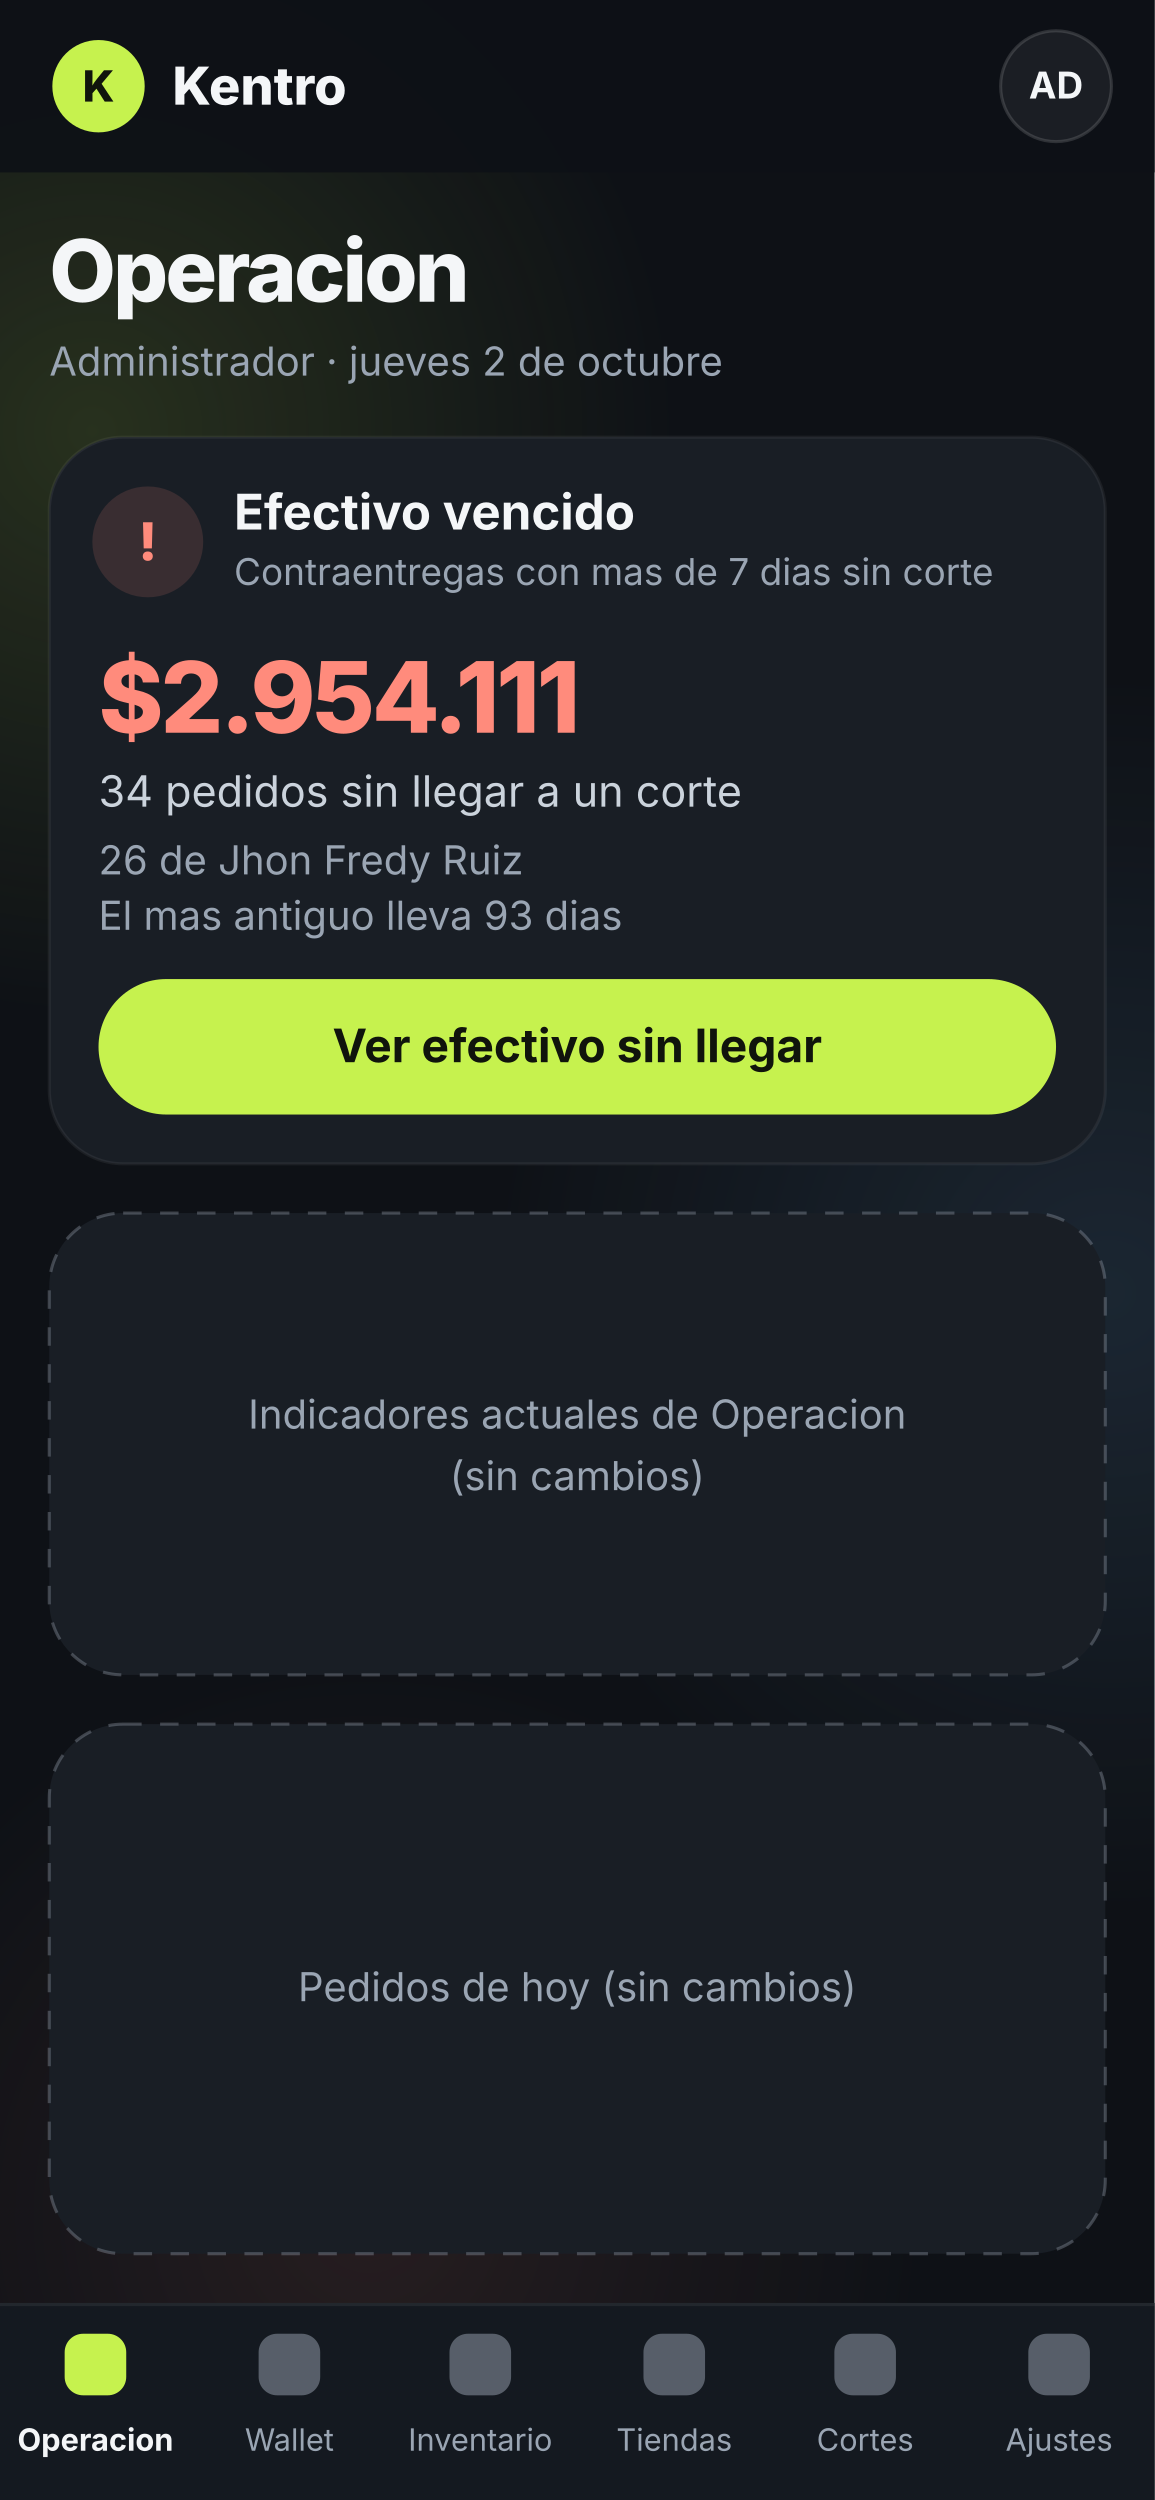
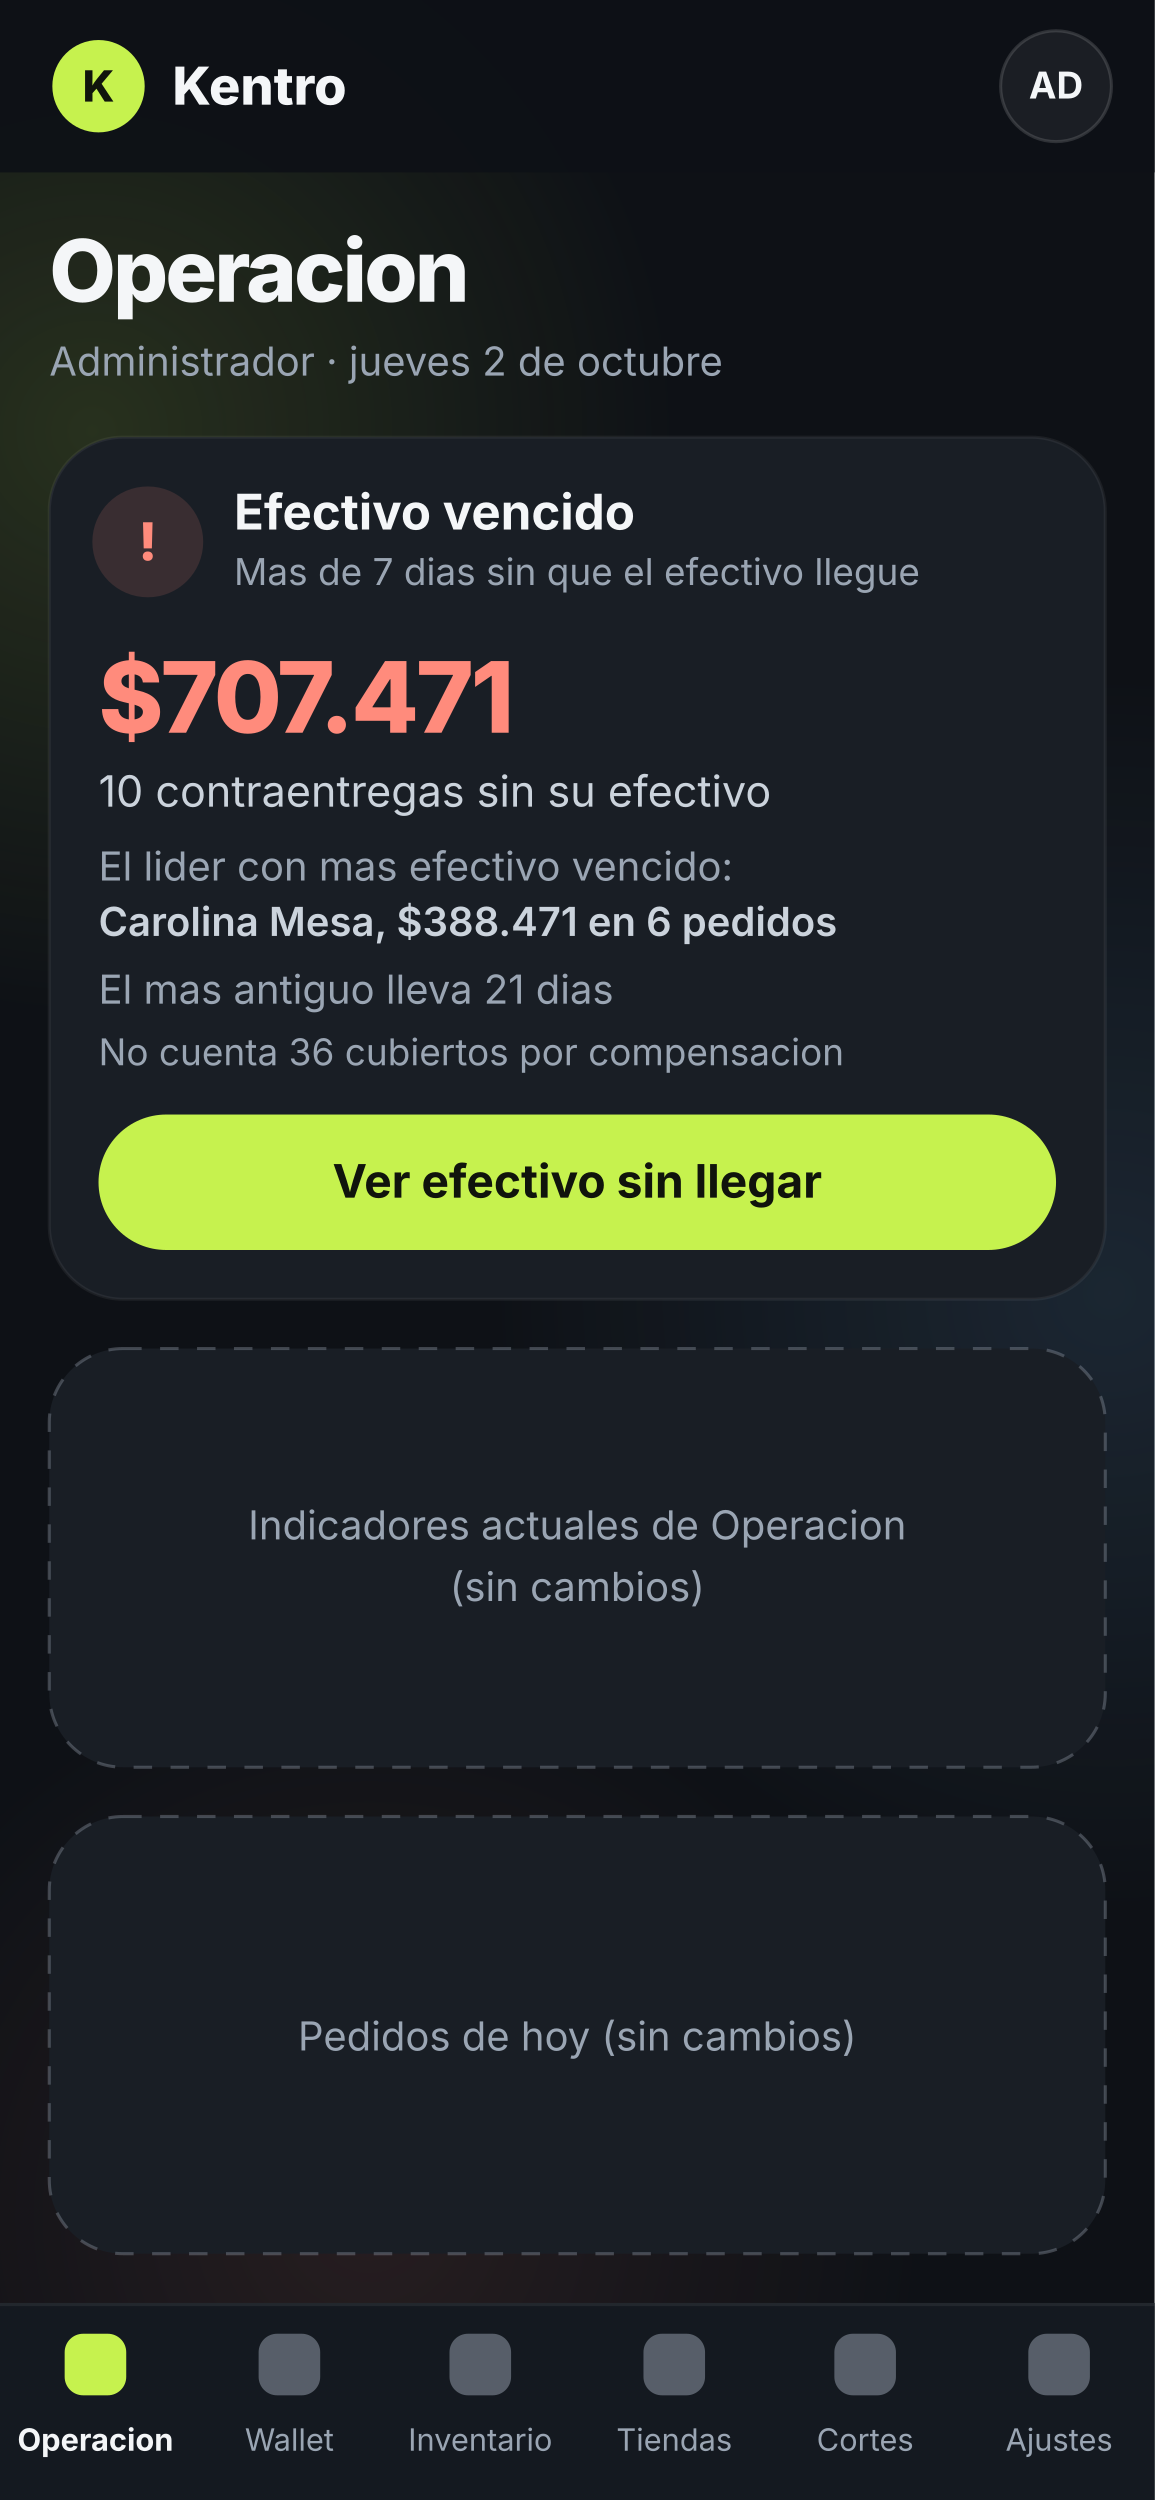
<svg xmlns="http://www.w3.org/2000/svg" width="375" height="812" viewBox="0 0 375 812">
  <defs>
    <radialGradient id="ga" cx="50%" cy="50%" r="50%">
      <stop offset="0" stop-color="#c6f24e" stop-opacity="0.14" />
      <stop offset="1" stop-color="#c6f24e" stop-opacity="0" />
    </radialGradient>
    <radialGradient id="gb" cx="50%" cy="50%" r="50%">
      <stop offset="0" stop-color="#7cc4ff" stop-opacity="0.12" />
      <stop offset="1" stop-color="#7cc4ff" stop-opacity="0" />
    </radialGradient>
    <radialGradient id="gc" cx="50%" cy="50%" r="50%">
      <stop offset="0" stop-color="#ff8b7c" stop-opacity="0.10" />
      <stop offset="1" stop-color="#ff8b7c" stop-opacity="0" />
    </radialGradient>
  </defs>
  <style>
    text{font-family:'Plus Jakarta Sans',system-ui,-apple-system,'Segoe UI',sans-serif}
    .n{font-variant-numeric:tabular-nums}
  </style>
  <rect width="375" height="812" fill="#0e1116" />
  <circle cx="30" cy="140" r="190" fill="url(#ga)" />
  <circle cx="360" cy="420" r="200" fill="url(#gb)" />
  <circle cx="120" cy="720" r="180" fill="url(#gc)" />
  <rect x="0" y="0" width="375" height="56" fill="#0e1116" fill-opacity="0.92" />
  <circle cx="32" cy="28" r="15" fill="#c6f24e" />
  <text x="32" y="33" text-anchor="middle" font-size="14" font-weight="800" fill="#10140c">K</text>
  <text x="56" y="34" font-size="17" font-weight="800" fill="#f4f6f8">Kentro</text>
  <circle cx="343" cy="28" r="18" fill="#ffffff" fill-opacity="0.06" stroke="#ffffff" stroke-opacity="0.14" />
  <text x="343" y="32" text-anchor="middle" font-size="12" font-weight="700" fill="#f4f6f8">AD</text>
  <text x="16" y="98" font-size="28" font-weight="800" fill="#f4f6f8" letter-spacing="-0.9">Operacion</text>
  <text x="16" y="122" font-size="13" fill="#9aa5b3">Administrador · jueves 2 de octubre</text>
-   <rect x="16" y="142" width="343" height="236" rx="24" fill="#191e25" stroke="#ffffff" stroke-opacity="0.06" />
+   <rect x="16" y="142" width="343" height="280" rx="24" fill="#191e25" stroke="#ffffff" stroke-opacity="0.06" />
  <circle cx="48" cy="176" r="18" fill="#ff8b7c" fill-opacity="0.14" />
  <text x="48" y="182" text-anchor="middle" font-size="17" font-weight="800" fill="#ff8b7c">!</text>
  <text x="76" y="172" font-size="16" font-weight="700" fill="#f4f6f8">Efectivo vencido</text>
-   <text x="76" y="190" font-size="12" fill="#9aa5b3">Contraentregas con mas de 7 dias sin corte</text>
-   <text x="32" y="238" class="n" font-size="32" font-weight="800" fill="#ff8b7c" letter-spacing="-1">$2.954.111</text>
-   <text x="32" y="262" font-size="14" fill="#cbd3dc">34 pedidos sin llegar a un corte</text>
-   <text x="32" y="284" font-size="13" fill="#9aa5b3">26 de Jhon Fredy Ruiz</text>
-   <text x="32" y="302" font-size="13" fill="#9aa5b3">El mas antiguo lleva 93 dias</text>
-   <rect x="32" y="318" width="311" height="44" rx="22" fill="#c6f24e" />
-   <text x="187.5" y="345" text-anchor="middle" font-size="15" font-weight="700" fill="#10140c">Ver efectivo sin llegar</text>
-   <rect x="16" y="394" width="343" height="150" rx="24" fill="#191e25" stroke="#9aa5b3" stroke-opacity="0.35" stroke-dasharray="6 6" />
-   <text x="187.5" y="464" text-anchor="middle" font-size="13" fill="#9aa5b3">Indicadores actuales de Operacion</text>
-   <text x="187.5" y="484" text-anchor="middle" font-size="13" fill="#9aa5b3">(sin cambios)</text>
-   <rect x="16" y="560" width="343" height="172" rx="24" fill="#191e25" stroke="#9aa5b3" stroke-opacity="0.35" stroke-dasharray="6 6" />
-   <text x="187.5" y="650" text-anchor="middle" font-size="13" fill="#9aa5b3">Pedidos de hoy (sin cambios)</text>
+   <text x="76" y="190" font-size="12" fill="#9aa5b3">Mas de 7 dias sin que el efectivo llegue</text>
+   <text x="32" y="238" class="n" font-size="32" font-weight="800" fill="#ff8b7c" letter-spacing="-1">$707.471</text>
+   <text x="32" y="262" font-size="14" fill="#cbd3dc">10 contraentregas sin su efectivo</text>
+   <text x="32" y="286" font-size="13" fill="#9aa5b3">El lider con mas efectivo vencido:</text>
+   <text x="32" y="304" class="n" font-size="13" font-weight="600" fill="#cbd3dc">Carolina Mesa, $388.471 en 6 pedidos</text>
+   <text x="32" y="326" font-size="13" fill="#9aa5b3">El mas antiguo lleva 21 dias</text>
+   <text x="32" y="346" font-size="12" fill="#9aa5b3">No cuenta 36 cubiertos por compensacion</text>
+   <rect x="32" y="362" width="311" height="44" rx="22" fill="#c6f24e" />
+   <text x="187.5" y="389" text-anchor="middle" font-size="15" font-weight="700" fill="#10140c">Ver efectivo sin llegar</text>
+   <rect x="16" y="438" width="343" height="136" rx="24" fill="#191e25" stroke="#9aa5b3" stroke-opacity="0.35" stroke-dasharray="6 6" />
+   <text x="187.5" y="500" text-anchor="middle" font-size="13" fill="#9aa5b3">Indicadores actuales de Operacion</text>
+   <text x="187.5" y="520" text-anchor="middle" font-size="13" fill="#9aa5b3">(sin cambios)</text>
+   <rect x="16" y="590" width="343" height="142" rx="24" fill="#191e25" stroke="#9aa5b3" stroke-opacity="0.35" stroke-dasharray="6 6" />
+   <text x="187.5" y="666" text-anchor="middle" font-size="13" fill="#9aa5b3">Pedidos de hoy (sin cambios)</text>
  <rect x="0" y="748" width="375" height="64" fill="#141920" />
  <line x1="0" y1="748.5" x2="375" y2="748.5" stroke="#ffffff" stroke-opacity="0.06" />
  <g font-size="10" text-anchor="middle">
    <rect x="21" y="758" width="20" height="20" rx="6" fill="#c6f24e" />
    <text x="31" y="796" fill="#f4f6f8" font-weight="700">Operacion</text>
    <rect x="84" y="758" width="20" height="20" rx="6" fill="#9aa5b3" fill-opacity="0.5" />
    <text x="94" y="796" fill="#9aa5b3">Wallet</text>
    <rect x="146" y="758" width="20" height="20" rx="6" fill="#9aa5b3" fill-opacity="0.5" />
    <text x="156" y="796" fill="#9aa5b3">Inventario</text>
    <rect x="209" y="758" width="20" height="20" rx="6" fill="#9aa5b3" fill-opacity="0.5" />
    <text x="219" y="796" fill="#9aa5b3">Tiendas</text>
    <rect x="271" y="758" width="20" height="20" rx="6" fill="#9aa5b3" fill-opacity="0.5" />
    <text x="281" y="796" fill="#9aa5b3">Cortes</text>
    <rect x="334" y="758" width="20" height="20" rx="6" fill="#9aa5b3" fill-opacity="0.5" />
    <text x="344" y="796" fill="#9aa5b3">Ajustes</text>
  </g>
</svg>
